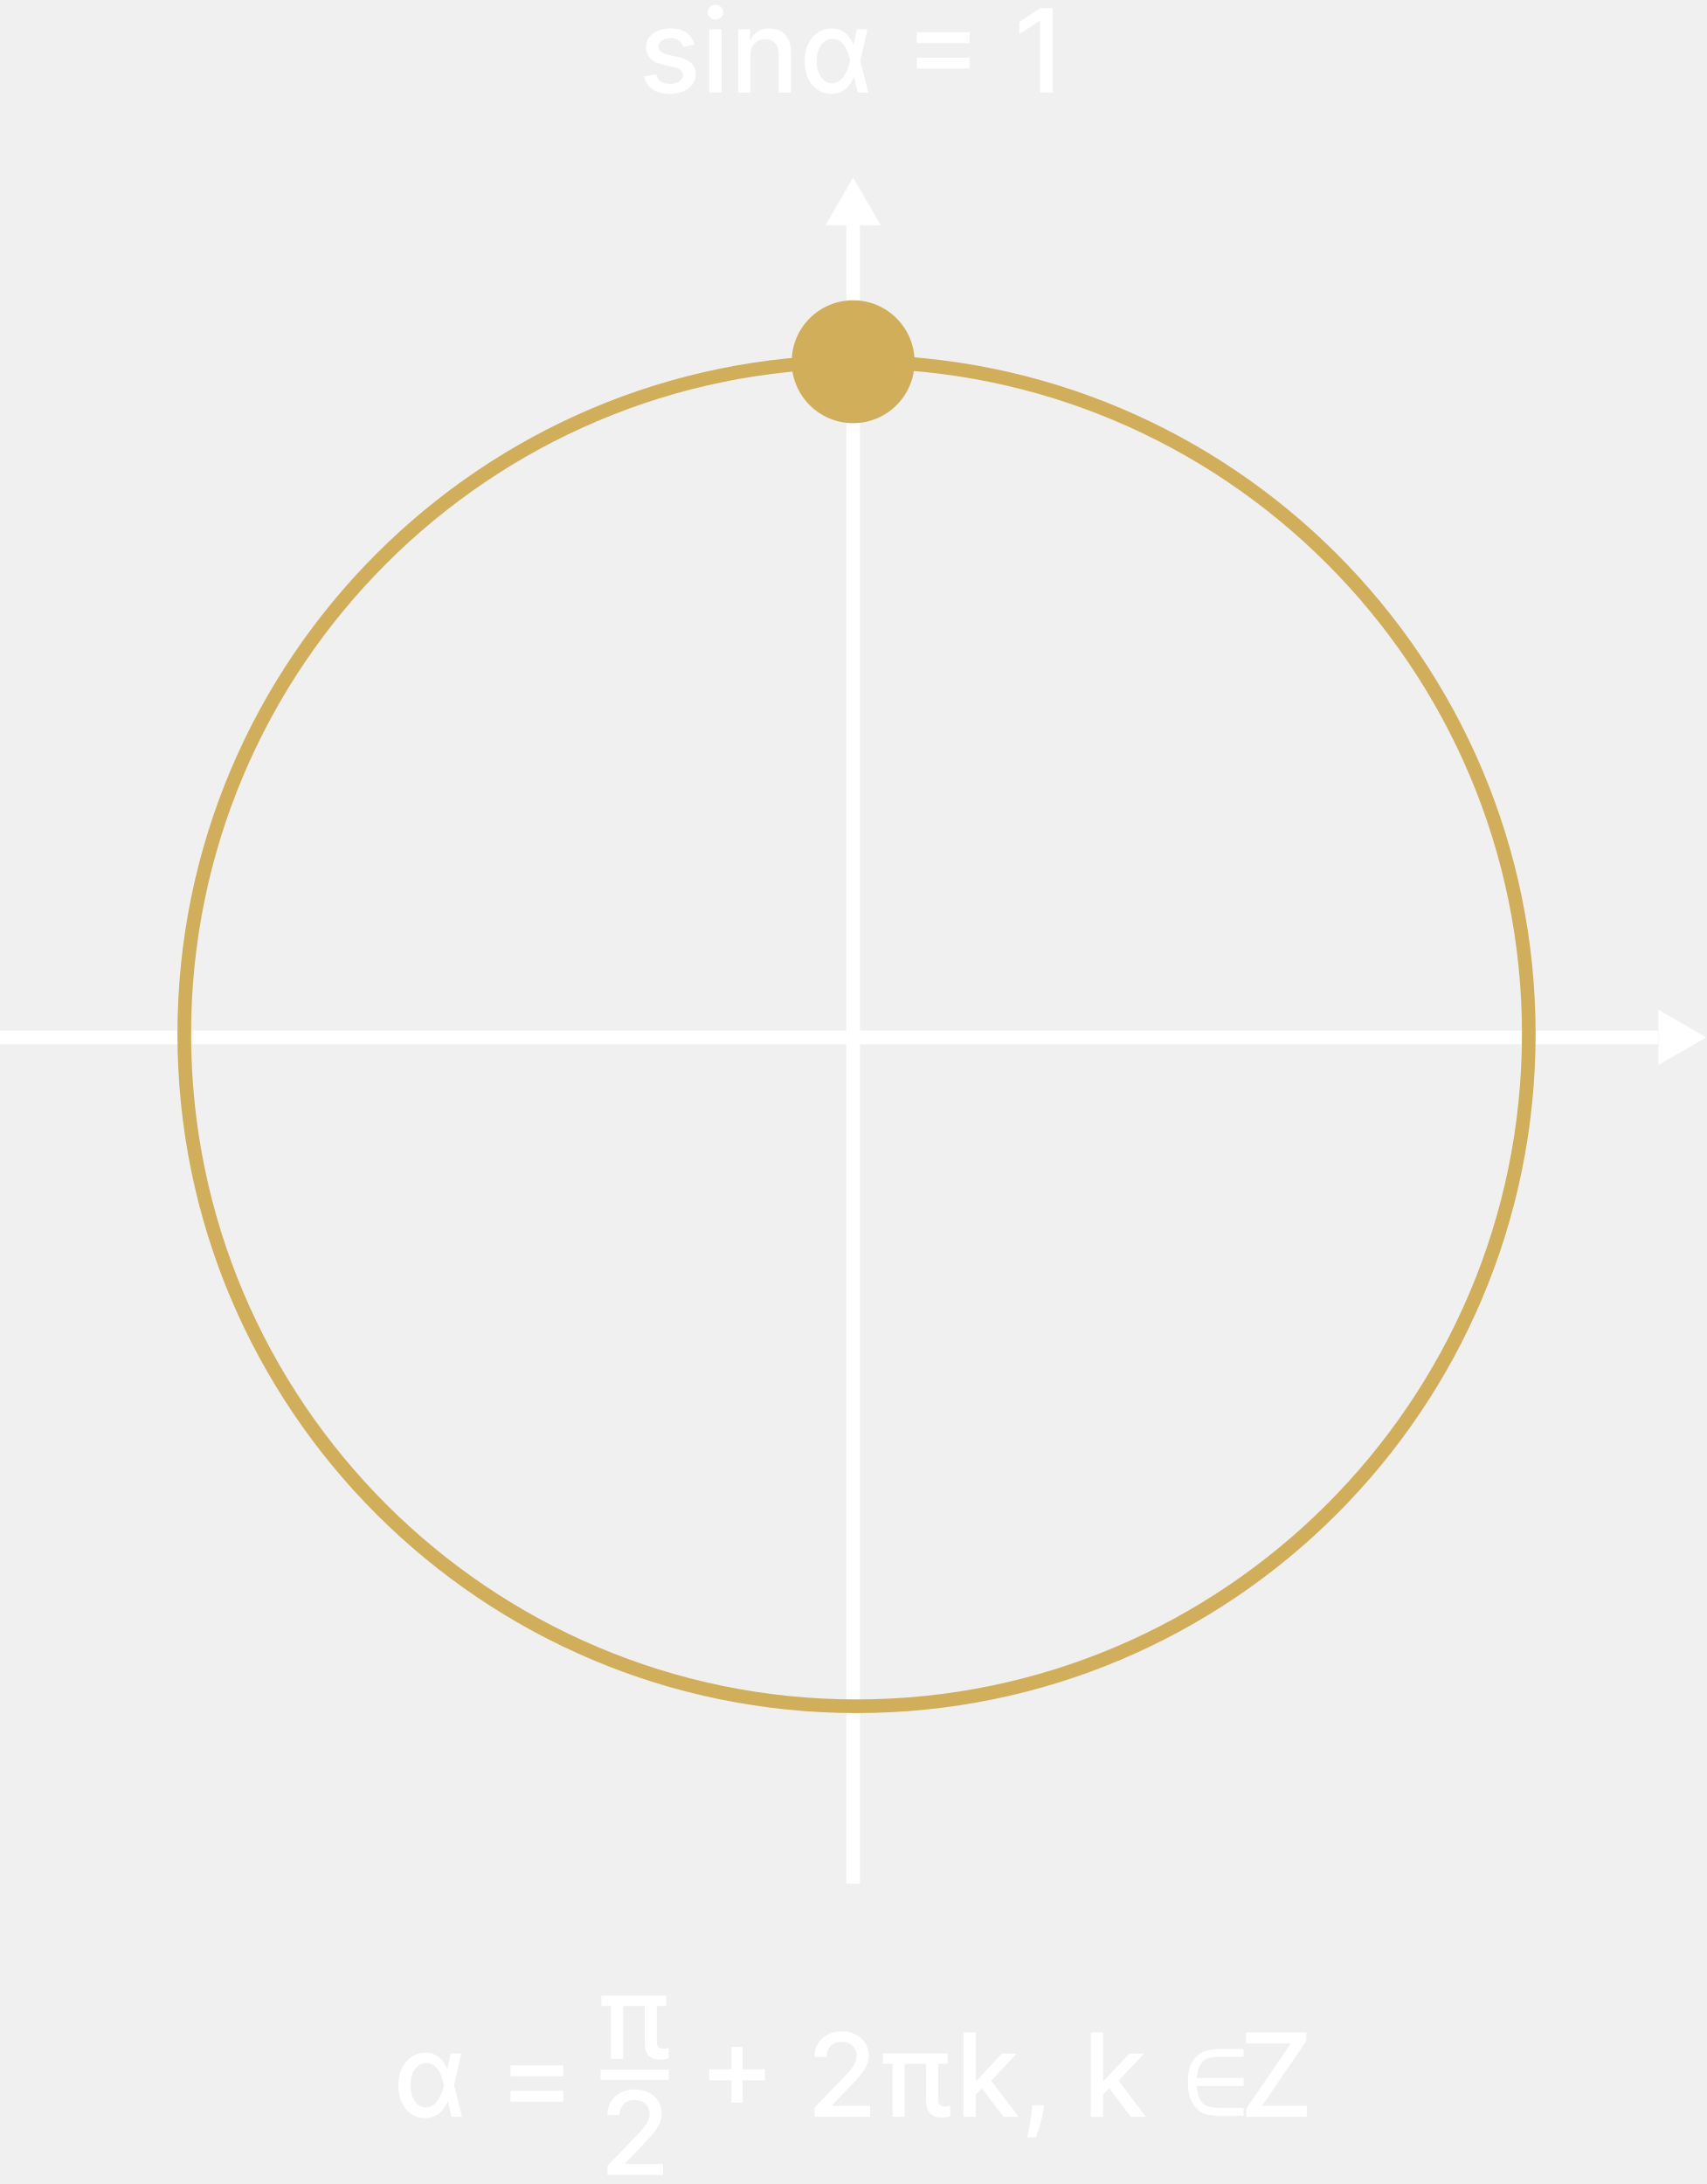
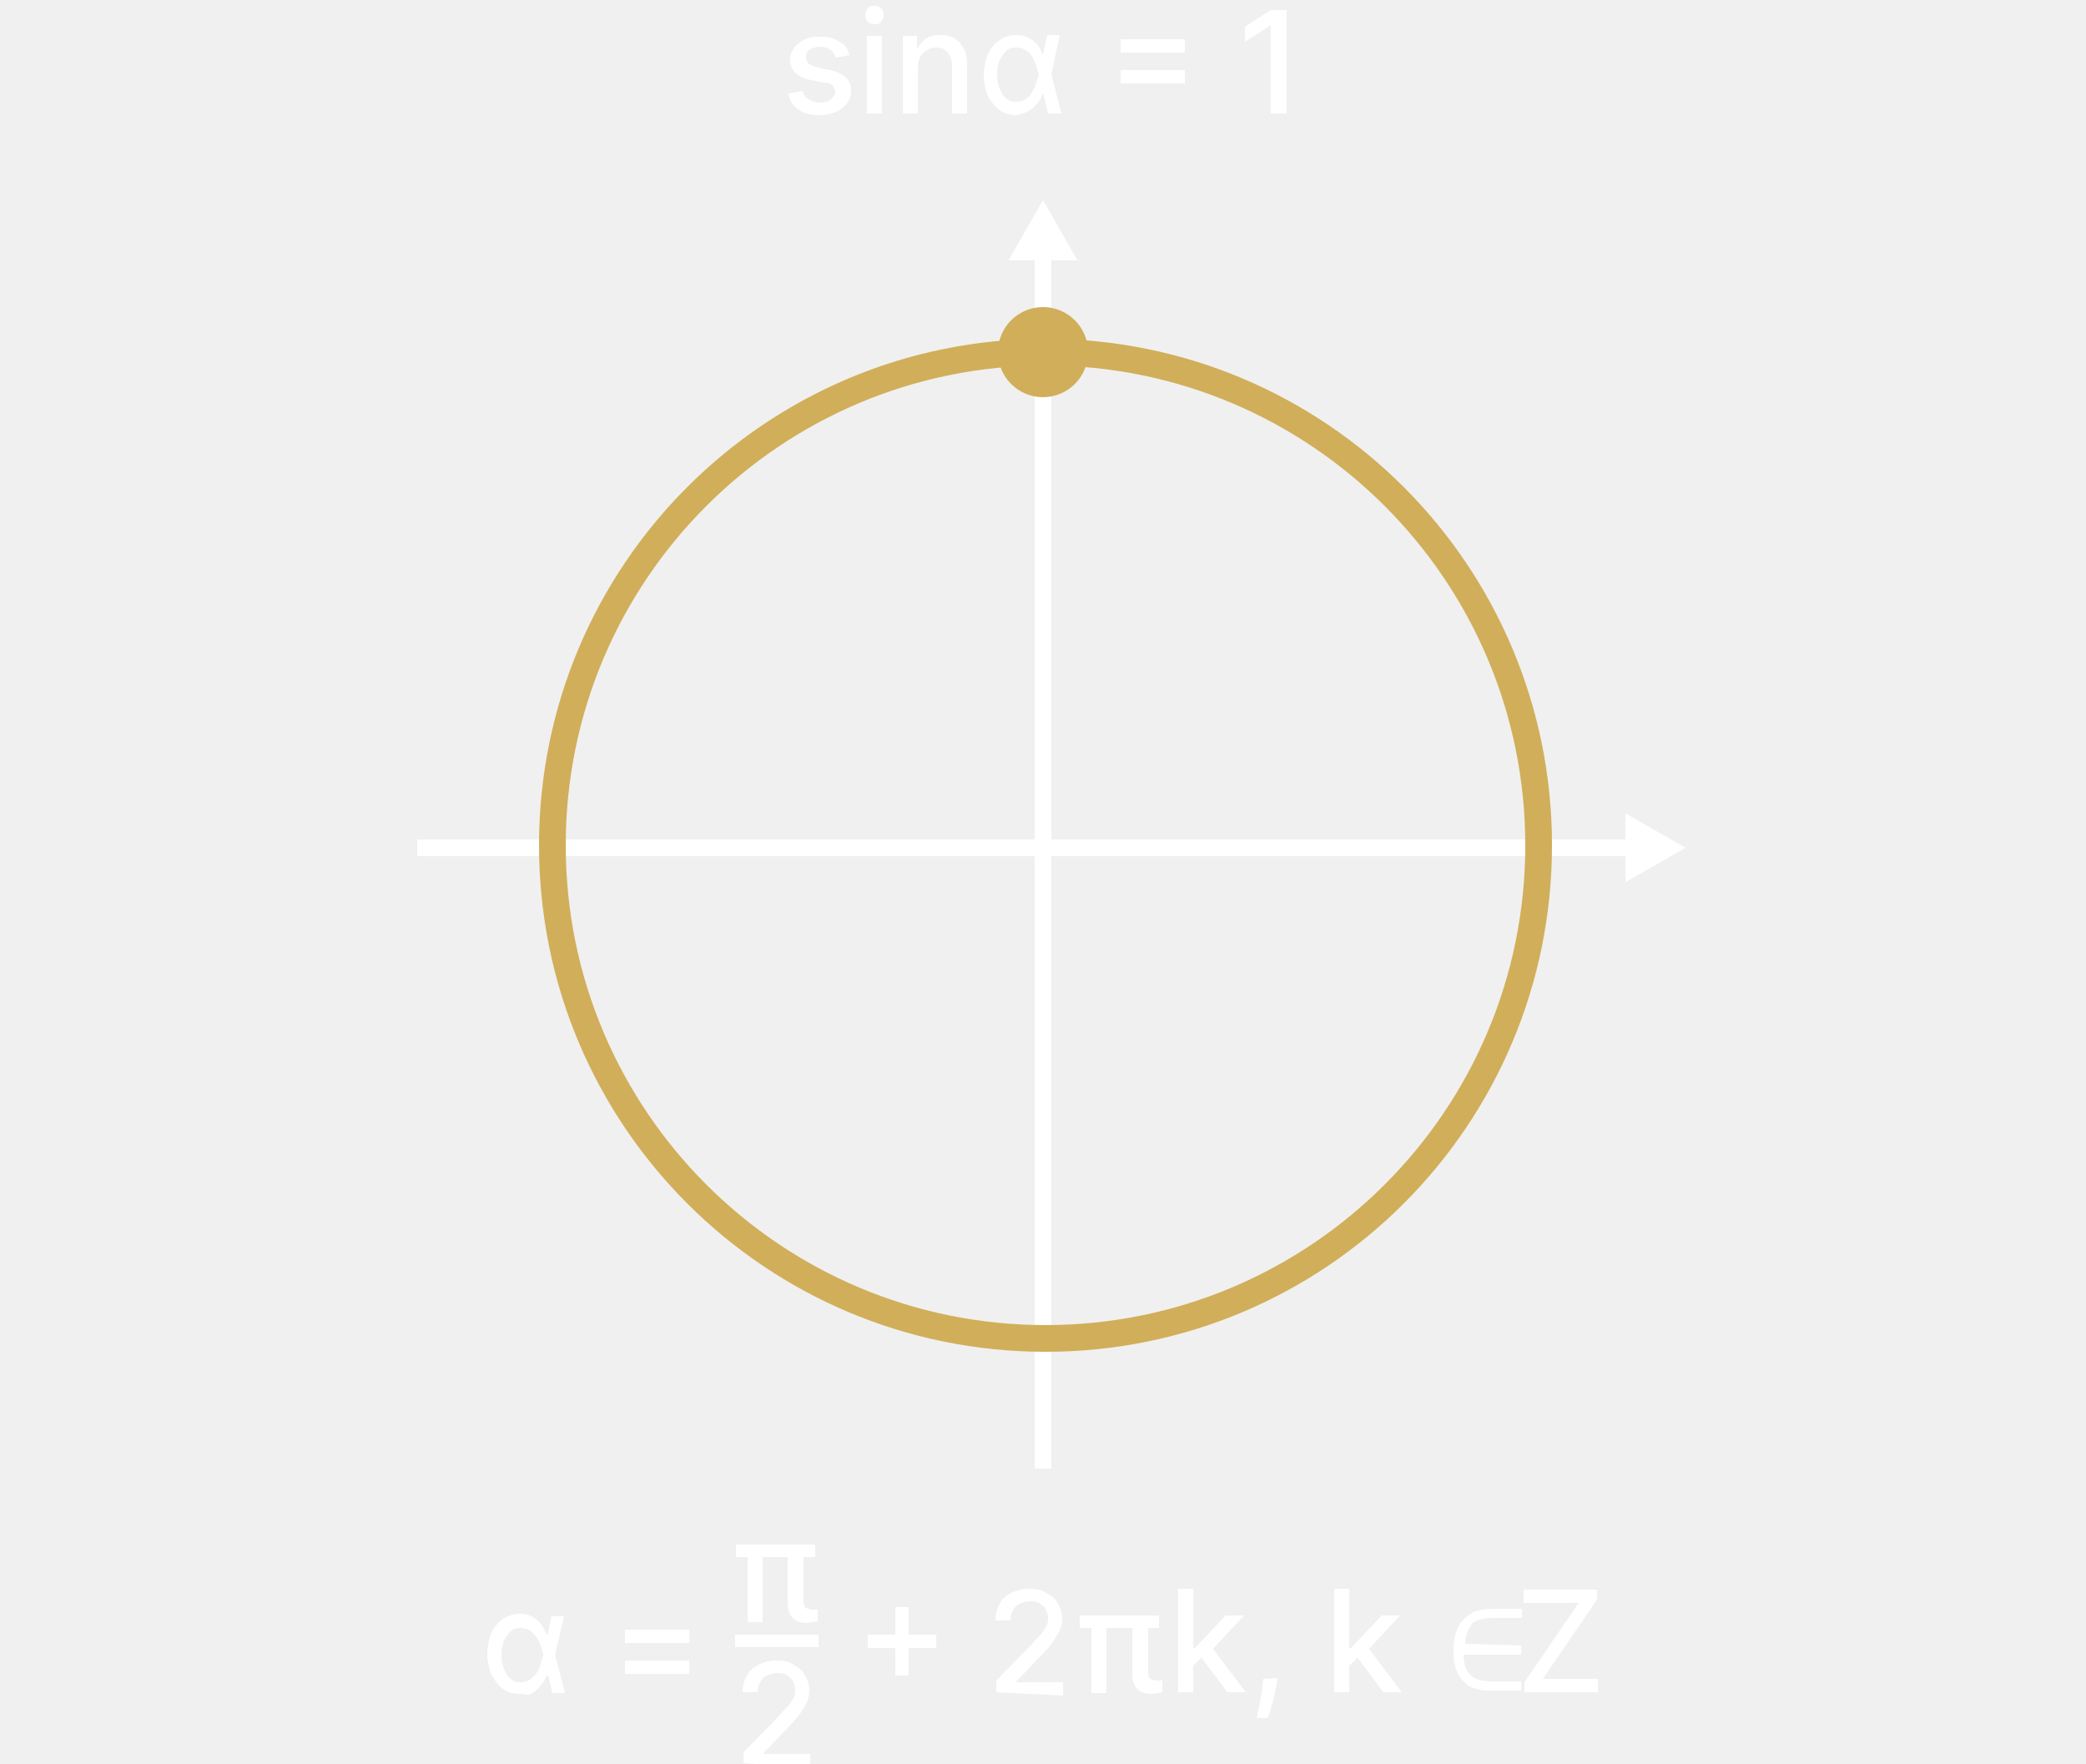
- <svg xmlns="http://www.w3.org/2000/svg" id="Layer_2" data-name="Layer 2" viewBox="0 0 250 320">
-   <defs>
-     <style>
-       .cls-1, .cls-2 {
-         fill: #fff;
-       }
- 
-       .cls-2 {
-         fill-rule: evenodd;
-       }
- 
-       .cls-3 {
-         fill: none;
-         stroke: #fff;
-         stroke-miterlimit: 10;
-         stroke-width: 2px;
-       }
- 
-       .cls-4 {
-         fill: #d1ae59;
-       }
-     </style>
-   </defs>
-   <line class="cls-3" y1="152" x2="243" y2="152" />
-   <line class="cls-3" x1="125" y1="276" x2="125" y2="33" />
-   <polygon class="cls-2" points="125 26 120.96 33 129.04 33 125 26" />
-   <polygon class="cls-2" points="250 152 243 147.96 243 156.04 250 152" />
+ <svg xmlns="http://www.w3.org/2000/svg" version="1.1" id="Layer_2_00000018233516864276025820000002366247673373484430_" x="0px" y="0px" viewBox="0 0 250 211.3" style="enable-background:new 0 0 250 211.3;" xml:space="preserve">
+   <style type="text/css">
+ 	.st0{display:none;fill:#191919;stroke:#000000;stroke-miterlimit:10;}
+ 	.st1{fill:none;stroke:#FFFFFF;stroke-width:2;stroke-miterlimit:10;}
+ 	.st2{fill-rule:evenodd;clip-rule:evenodd;fill:#FFFFFF;stroke:#FFFFFF;stroke-width:2;stroke-miterlimit:10;}
+ 	.st3{fill:#FFFFFF;}
+ 	.st4{fill:#D1AE59;stroke:#D1AE59;stroke-width:2;stroke-miterlimit:10;}
+ 	.st5{fill:#D1AE59;}
+ </style>
+   <rect x="-13.5" y="-56.5" class="st0" width="282" height="432" />
+   <line class="st1" x1="50" y1="101.6" x2="195.8" y2="101.6" />
+   <line class="st1" x1="125" y1="176" x2="125" y2="30.2" />
+   <polygon class="st2" points="125,26 122.6,30.2 127.4,30.2 " />
+   <polygon class="st2" points="200,101.6 195.8,99.2 195.8,104 " />
  <g>
-     <path class="cls-1" d="m101.76,6.55l-1.64.29c-.07-.21-.18-.41-.32-.6-.15-.19-.35-.34-.59-.46-.25-.12-.56-.18-.94-.18-.51,0-.94.11-1.28.34s-.51.52-.51.88c0,.31.12.56.34.75s.6.34,1.11.46l1.47.34c.85.2,1.49.5,1.91.91s.63.94.63,1.6c0,.56-.16,1.05-.48,1.48-.32.43-.76.77-1.33,1.02-.57.25-1.23.37-1.98.37-1.04,0-1.89-.22-2.54-.67-.66-.44-1.06-1.08-1.21-1.9l1.74-.27c.11.45.33.8.67,1.03.34.23.78.35,1.32.35.59,0,1.07-.12,1.42-.37.35-.25.53-.55.53-.91,0-.29-.11-.53-.32-.73-.21-.2-.54-.35-.99-.45l-1.57-.34c-.87-.2-1.5-.51-1.92-.94-.41-.43-.62-.98-.62-1.64,0-.55.15-1.03.46-1.44s.73-.73,1.27-.96,1.16-.35,1.85-.35c1,0,1.79.22,2.37.65.58.43.96,1.01,1.14,1.74Z" />
-     <path class="cls-1" d="m104.83,2.86c-.31,0-.58-.11-.81-.32-.22-.21-.33-.46-.33-.76s.11-.55.33-.76c.22-.21.49-.32.81-.32s.58.11.81.32c.22.21.33.46.33.76s-.11.55-.33.76-.49.32-.81.32Zm-.91,10.7V4.29h1.81v9.27h-1.81Z" />
-     <path class="cls-1" d="m109.96,8.06v5.51h-1.8V4.29h1.73v1.51h.11c.21-.49.55-.89,1.01-1.18.46-.3,1.03-.45,1.73-.45.63,0,1.18.13,1.66.4.47.26.84.65,1.1,1.17.26.52.39,1.16.39,1.93v5.9h-1.8v-5.68c0-.67-.18-1.2-.53-1.58-.35-.38-.83-.57-1.44-.57-.42,0-.79.09-1.11.27-.32.18-.58.45-.77.79-.19.35-.28.77-.28,1.26Z" />
-     <path class="cls-1" d="m121.79,13.76c-.77,0-1.45-.22-2.04-.63-.58-.41-1.04-.98-1.36-1.7-.33-.72-.49-1.56-.49-2.5s.17-1.76.51-2.47.81-1.27,1.41-1.68c.6-.4,1.28-.61,2.04-.61.54,0,1.02.1,1.43.31.41.2.76.49,1.05.85.29.36.53.78.72,1.26h.63l.36,2.32,1.18,4.66h-1.55l-1.11-4.66c-.06-.3-.15-.63-.27-1-.12-.37-.28-.72-.48-1.05s-.45-.61-.75-.83-.66-.33-1.08-.33c-.46,0-.87.14-1.22.41-.35.28-.62.66-.82,1.14-.19.49-.29,1.05-.29,1.68s.09,1.18.28,1.67c.19.5.45.88.78,1.17.33.28.72.43,1.17.43.41,0,.76-.11,1.07-.33.31-.22.57-.5.78-.85.21-.34.39-.7.52-1.07.13-.37.23-.71.3-1.01l1-4.66h1.54l-1.06,4.66-.36,2.35h-.57c-.19.48-.44.9-.75,1.28-.3.37-.67.66-1.1.87-.43.21-.93.31-1.49.31Z" />
-     <path class="cls-1" d="m134.34,6.31v-1.58h7.73v1.58h-7.73Zm0,3.72v-1.58h7.73v1.58h-7.73Z" />
-     <path class="cls-1" d="m154.25,1.2v12.36h-1.87V3.07h-.07l-2.96,1.93v-1.79l3.08-2.02h1.82Z" />
+     <path class="st3" d="M101.8,6.6l-1.6,0.3c-0.1-0.2-0.2-0.4-0.3-0.6c-0.2-0.2-0.3-0.3-0.6-0.5c-0.2-0.1-0.6-0.2-0.9-0.2   c-0.5,0-0.9,0.1-1.3,0.3s-0.5,0.5-0.5,0.9c0,0.3,0.1,0.6,0.3,0.8s0.6,0.3,1.1,0.5l1.5,0.3c0.8,0.2,1.5,0.5,1.9,0.9s0.6,0.9,0.6,1.6   c0,0.6-0.2,1.1-0.5,1.5c-0.3,0.4-0.8,0.8-1.3,1s-1.2,0.4-2,0.4c-1,0-1.9-0.2-2.5-0.7c-0.7-0.4-1.1-1.1-1.2-1.9l1.7-0.3   c0.1,0.4,0.3,0.8,0.7,1s0.8,0.4,1.3,0.4c0.6,0,1.1-0.1,1.4-0.4s0.5-0.6,0.5-0.9c0-0.3-0.1-0.5-0.3-0.7c-0.2-0.2-0.5-0.4-1-0.4   l-1.6-0.3c-0.9-0.2-1.5-0.5-1.9-0.9c-0.4-0.4-0.6-1-0.6-1.6c0-0.6,0.2-1,0.5-1.4s0.7-0.7,1.3-1s1.2-0.3,1.8-0.3   c1,0,1.8,0.2,2.4,0.7C101.2,5.2,101.6,5.8,101.8,6.6L101.8,6.6z" />
+     <path class="st3" d="M104.8,2.9c-0.3,0-0.6-0.1-0.8-0.3c-0.2-0.2-0.3-0.5-0.3-0.8s0.1-0.5,0.3-0.8s0.5-0.3,0.8-0.3s0.6,0.1,0.8,0.3   c0.2,0.2,0.3,0.5,0.3,0.8s-0.1,0.5-0.3,0.8S105.2,2.9,104.8,2.9z M103.9,13.6V4.3h1.8v9.3C105.7,13.6,103.9,13.6,103.9,13.6z" />
+     <path class="st3" d="M110,8.1v5.5h-1.8V4.3h1.7v1.5h0.1c0.2-0.5,0.6-0.9,1-1.2c0.5-0.3,1-0.4,1.7-0.4c0.6,0,1.2,0.1,1.7,0.4   c0.5,0.3,0.8,0.7,1.1,1.2s0.4,1.2,0.4,1.9v5.9h-1.8V7.9c0-0.7-0.2-1.2-0.5-1.6c-0.3-0.4-0.8-0.6-1.4-0.6c-0.4,0-0.8,0.1-1.1,0.3   s-0.6,0.4-0.8,0.8C110.1,7.2,110,7.6,110,8.1z" />
+     <path class="st3" d="M121.8,13.8c-0.8,0-1.4-0.2-2-0.6c-0.6-0.4-1-1-1.4-1.7c-0.3-0.7-0.5-1.6-0.5-2.5s0.2-1.8,0.5-2.5   s0.8-1.3,1.4-1.7c0.6-0.4,1.3-0.6,2-0.6c0.5,0,1,0.1,1.4,0.3c0.4,0.2,0.8,0.5,1.1,0.8c0.3,0.4,0.5,0.8,0.7,1.3h0.6l0.4,2.3l1.2,4.7   h-1.6l-1.1-4.7c-0.1-0.3-0.2-0.6-0.3-1c-0.1-0.4-0.3-0.7-0.5-1.1s-0.4-0.6-0.8-0.8s-0.7-0.3-1.1-0.3c-0.5,0-0.9,0.1-1.2,0.4   c-0.3,0.3-0.6,0.7-0.8,1.1c-0.2,0.5-0.3,1-0.3,1.7s0.1,1.2,0.3,1.7c0.2,0.5,0.4,0.9,0.8,1.2c0.3,0.3,0.7,0.4,1.2,0.4   c0.4,0,0.8-0.1,1.1-0.3s0.6-0.5,0.8-0.9c0.2-0.3,0.4-0.7,0.5-1.1s0.2-0.7,0.3-1l1-4.7h1.5L126,8.9l-0.4,2.3h-0.6   c-0.2,0.5-0.4,0.9-0.8,1.3c-0.3,0.4-0.7,0.7-1.1,0.9S122.3,13.7,121.8,13.8L121.8,13.8z" />
+     <path class="st3" d="M134.3,6.3V4.7h7.7v1.6H134.3z M134.3,10V8.4h7.7V10H134.3z" />
+     <path class="st3" d="M154.2,1.2v12.4h-1.9V3.1h-0.1l-3,1.9V3.2l3.1-2L154.2,1.2L154.2,1.2z" />
  </g>
-   <path class="cls-4" d="m125.5,54c53.76,0,97.5,43.74,97.5,97.5s-43.74,97.5-97.5,97.5S28,205.26,28,151.5,71.74,54,125.5,54m0-2c-54.95,0-99.5,44.55-99.5,99.5s44.55,99.5,99.5,99.5,99.5-44.55,99.5-99.5-44.55-99.5-99.5-99.5h0Z" />
+   <path class="st4" d="M125.3,42.8c32.3,0,58.5,26.2,58.5,58.5s-26.2,58.5-58.5,58.5s-58.5-26.2-58.5-58.5S93,42.8,125.3,42.8   M125.3,41.6c-33,0-59.7,26.7-59.7,59.7S92.3,161,125.3,161s59.7-26.7,59.7-59.7S158.3,41.6,125.3,41.6L125.3,41.6z" />
  <g>
-     <path class="cls-1" d="m62.25,310.35c-.77,0-1.45-.22-2.03-.63-.58-.41-1.04-.98-1.36-1.7-.33-.72-.49-1.56-.49-2.5s.17-1.76.51-2.47c.34-.71.81-1.27,1.41-1.68.6-.4,1.28-.61,2.04-.61.54,0,1.02.1,1.43.3.41.2.76.49,1.05.85.29.36.53.78.72,1.26h.63l.36,2.32,1.18,4.66h-1.54l-1.11-4.66c-.06-.3-.15-.63-.27-1-.12-.37-.28-.72-.48-1.05s-.45-.61-.75-.83c-.3-.22-.66-.33-1.08-.33-.46,0-.87.14-1.22.41-.35.28-.62.66-.82,1.14-.19.49-.29,1.05-.29,1.68s.09,1.18.28,1.67c.19.5.45.88.78,1.17.33.28.72.43,1.17.43.41,0,.76-.11,1.07-.33s.57-.5.78-.84c.21-.34.39-.7.52-1.07.13-.37.23-.71.3-1l1-4.66h1.54l-1.06,4.66-.36,2.35h-.57c-.19.48-.44.9-.75,1.28-.3.37-.67.66-1.1.87-.43.21-.93.31-1.49.31Z" />
-     <path class="cls-1" d="m74.8,304.22v-1.59h7.73v1.59h-7.73Zm0,3.72v-1.59h7.73v1.59h-7.73Z" />
-     <path class="cls-1" d="m103.92,304.81v-1.62h8.16v1.62h-8.16Zm3.27,3.27v-8.16h1.62v8.16h-1.62Z" />
-     <path class="cls-1" d="m119.35,310.16v-1.35l4.18-4.33c.45-.47.82-.88,1.11-1.24.29-.36.51-.7.66-1.02.15-.32.22-.66.22-1.03,0-.41-.1-.77-.29-1.07s-.46-.53-.79-.69-.71-.25-1.13-.25c-.44,0-.83.09-1.16.27-.33.18-.58.44-.76.77-.18.33-.27.72-.27,1.16h-1.78c0-.75.17-1.41.52-1.97.35-.56.82-1,1.42-1.31.6-.31,1.29-.47,2.06-.47s1.46.15,2.06.46c.59.31,1.06.73,1.39,1.26s.5,1.13.5,1.79c0,.46-.08.91-.26,1.35-.17.44-.47.93-.89,1.46-.42.54-1.01,1.19-1.76,1.95l-2.46,2.57v.09h5.57v1.6h-8.14Z" />
-     <path class="cls-1" d="m138.86,300.88v1.51h-9.51v-1.51h9.51Zm-6.31,0v9.27h-1.78v-9.27h1.78Zm3.15,0h1.78v6.77c0,.28.05.49.14.63.09.14.22.24.38.29.15.05.32.08.5.08.13,0,.27-.01.4-.04.13-.02.24-.04.32-.06v1.51c-.15.04-.34.09-.56.14-.22.05-.48.07-.77.07-.65,0-1.17-.19-1.58-.57-.4-.38-.61-1.03-.61-1.94v-6.88Z" />
-     <path class="cls-1" d="m141.17,310.16v-12.36h1.8v12.36h-1.8Zm1.66-3.15v-2.2s.3,0,.3,0l3.69-3.92h2.16l-4.21,4.47h-.28l-1.66,1.66Zm4.2,3.15l-3.32-4.41,1.24-1.26,4.29,5.67h-2.22Z" />
-     <path class="cls-1" d="m152.98,308.47l-.09.66c-.06.48-.16.99-.3,1.51-.14.53-.29,1.01-.44,1.46-.15.45-.27.81-.37,1.07h-1.28c.05-.25.12-.59.22-1.01.09-.42.18-.9.27-1.42.09-.52.16-1.06.2-1.6l.06-.68h1.74Z" />
-     <path class="cls-1" d="m159.83,310.16v-12.36h1.8v12.36h-1.8Zm1.66-3.15v-2.2s.3,0,.3,0l3.69-3.92h2.16l-4.21,4.47h-.28l-1.66,1.66Zm4.2,3.15l-3.32-4.41,1.24-1.26,4.29,5.67h-2.22Z" />
-     <path class="cls-1" d="m182.63,310.16v-1.24l6.5-9.51h-6.56v-1.61h8.84v1.24l-6.5,9.51h6.56v1.61h-8.84Z" />
+     <g>
+       <path class="st3" d="M62.3,203c-0.8,0-1.5-0.2-2-0.6c-0.6-0.4-1-1-1.4-1.7c-0.3-0.7-0.5-1.6-0.5-2.5s0.2-1.8,0.5-2.5    c0.3-0.7,0.8-1.3,1.4-1.7c0.6-0.4,1.3-0.6,2-0.6c0.5,0,1,0.1,1.4,0.3c0.4,0.2,0.8,0.5,1.1,0.9c0.3,0.4,0.5,0.8,0.7,1.3h0.6    l0.4,2.3l1.2,4.7h-1.5l-1.1-4.7c-0.1-0.3-0.2-0.6-0.3-1c-0.1-0.4-0.3-0.7-0.5-1s-0.5-0.6-0.8-0.8c-0.3-0.2-0.7-0.3-1.1-0.3    c-0.5,0-0.9,0.1-1.2,0.4c-0.3,0.3-0.6,0.7-0.8,1.1c-0.2,0.5-0.3,1-0.3,1.7s0.1,1.2,0.3,1.7c0.2,0.5,0.4,0.9,0.8,1.2    c0.3,0.3,0.7,0.4,1.2,0.4c0.4,0,0.8-0.1,1.1-0.3c0.3-0.2,0.6-0.5,0.8-0.8s0.4-0.7,0.5-1.1s0.2-0.7,0.3-1l1-4.7h1.5l-1.1,4.7    l-0.4,2.4h-0.6c-0.2,0.5-0.4,0.9-0.8,1.3c-0.3,0.4-0.7,0.7-1.1,0.9S62.9,203,62.3,203L62.3,203z" />
+       <path class="st3" d="M74.9,196.9v-1.6h7.7v1.6H74.9z M74.9,200.6V199h7.7v1.6H74.9z" />
+       <path class="st3" d="M104,197.5v-1.6h8.2v1.6H104z M107.3,200.8v-8.2h1.6v8.2H107.3z" />
+       <path class="st3" d="M119.4,202.8v-1.4l4.2-4.3c0.4-0.5,0.8-0.9,1.1-1.2s0.5-0.7,0.7-1c0.2-0.3,0.2-0.7,0.2-1    c0-0.4-0.1-0.8-0.3-1.1s-0.5-0.5-0.8-0.7s-0.7-0.2-1.1-0.2c-0.4,0-0.8,0.1-1.2,0.3s-0.6,0.4-0.8,0.8s-0.3,0.7-0.3,1.2h-1.8    c0-0.8,0.2-1.4,0.5-2s0.8-1,1.4-1.3s1.3-0.5,2.1-0.5s1.5,0.1,2.1,0.5c0.6,0.3,1.1,0.7,1.4,1.3s0.5,1.1,0.5,1.8    c0,0.5-0.1,0.9-0.3,1.4c-0.2,0.4-0.5,0.9-0.9,1.5c-0.4,0.5-1,1.2-1.8,2l-2.5,2.6v0.1h5.6v1.6L119.4,202.8L119.4,202.8z" />
+       <path class="st3" d="M138.9,193.6v1.5h-9.5v-1.5H138.9z M132.6,193.6v9.3h-1.8v-9.3H132.6z M135.8,193.6h1.8v6.8    c0,0.3,0.1,0.5,0.1,0.6s0.2,0.2,0.4,0.3c0.1,0,0.3,0.1,0.5,0.1c0.1,0,0.3,0,0.4,0c0.1,0,0.2,0,0.3-0.1v1.5c-0.1,0-0.3,0.1-0.6,0.1    c-0.2,0-0.5,0.1-0.8,0.1c-0.6,0-1.2-0.2-1.6-0.6c-0.4-0.4-0.6-1-0.6-1.9V193.6z" />
+       <path class="st3" d="M141.2,202.8v-12.4h1.8v12.4H141.2z M142.9,199.7v-2.2h0.3l3.7-3.9h2.2l-4.2,4.5h-0.3L142.9,199.7    L142.9,199.7z M147.1,202.8l-3.3-4.4l1.2-1.3l4.3,5.7H147.1L147.1,202.8z" />
+       <path class="st3" d="M153.1,201.1l-0.1,0.7c-0.1,0.5-0.2,1-0.3,1.5c-0.1,0.5-0.3,1-0.4,1.5c-0.1,0.5-0.3,0.8-0.4,1.1h-1.3    c0.1-0.2,0.1-0.6,0.2-1c0.1-0.4,0.2-0.9,0.3-1.4c0.1-0.5,0.2-1.1,0.2-1.6l0.1-0.7L153.1,201.1L153.1,201.1z" />
+       <path class="st3" d="M159.9,202.8v-12.4h1.8v12.4H159.9z M161.6,199.7v-2.2h0.3l3.7-3.9h2.2l-4.2,4.5h-0.3L161.6,199.7    L161.6,199.7z M165.8,202.8l-3.3-4.4l1.2-1.3l4.3,5.7H165.8L165.8,202.8z" />
+       <path class="st3" d="M182.7,202.8v-1.2l6.5-9.5h-6.6v-1.6h8.8v1.2l-6.5,9.5h6.6v1.6H182.7z" />
+     </g>
+     <path class="st3" d="M182.3,197.2v1.1h-6.9c0,0.5,0.1,1,0.2,1.4s0.3,0.7,0.6,1s0.6,0.5,1,0.6s0.9,0.2,1.6,0.2h3.5v1.1h-3.5   c-0.5,0-1,0-1.4-0.1s-0.8-0.2-1.1-0.3s-0.6-0.4-0.9-0.7s-0.5-0.6-0.7-1c-0.2-0.4-0.3-0.8-0.4-1.2s-0.1-1-0.1-1.5   c0-0.9,0.1-1.6,0.3-2.2s0.5-1.1,0.9-1.5s0.9-0.8,1.4-1c0.6-0.2,1.3-0.3,2.2-0.3h3.4v1.1h-3.4c-0.6,0-1,0-1.3,0.1s-0.6,0.2-0.9,0.3   s-0.4,0.3-0.6,0.6s-0.3,0.6-0.4,0.9s-0.2,0.8-0.2,1.2L182.3,197.2L182.3,197.2z" />
+     <g>
+       <path class="st3" d="M97.7,185.1v1.5h-9.5v-1.5H97.7z M91.4,185.1v9.3h-1.8v-9.3H91.4z M94.5,185.1h1.8v6.8c0,0.3,0.1,0.5,0.1,0.6    s0.2,0.2,0.4,0.3c0.2,0,0.3,0.1,0.5,0.1c0.1,0,0.3,0,0.4,0c0.1,0,0.2,0,0.3-0.1v1.5c-0.2,0-0.3,0.1-0.6,0.1    c-0.2,0-0.5,0.1-0.8,0.1c-0.7,0-1.2-0.2-1.6-0.6c-0.4-0.4-0.6-1-0.6-1.9V185.1z" />
+       <path class="st3" d="M89.1,211.3V210l4.2-4.3c0.4-0.5,0.8-0.9,1.1-1.2s0.5-0.7,0.7-1c0.2-0.3,0.2-0.7,0.2-1c0-0.4-0.1-0.8-0.3-1.1    c-0.2-0.3-0.5-0.5-0.8-0.7s-0.7-0.2-1.1-0.2c-0.4,0-0.8,0.1-1.2,0.3s-0.6,0.4-0.8,0.8s-0.3,0.7-0.3,1.2h-1.8c0-0.8,0.2-1.4,0.5-2    s0.8-1,1.4-1.3s1.3-0.5,2.1-0.5s1.5,0.1,2.1,0.5c0.6,0.3,1.1,0.7,1.4,1.3s0.5,1.1,0.5,1.8c0,0.5-0.1,0.9-0.3,1.4    c-0.2,0.4-0.5,0.9-0.9,1.5c-0.4,0.5-1,1.2-1.8,2l-2.5,2.6v0.1h5.6v1.6L89.1,211.3L89.1,211.3z" />
+     </g>
+     <rect x="88.1" y="195.9" class="st3" width="10" height="1.5" />
  </g>
-   <path class="cls-1" d="m182.21,304.49v1.15h-6.86c.03.51.1.97.22,1.37.12.4.3.74.55,1.02s.56.49.96.62.93.2,1.62.2h3.51v1.15h-3.54c-.54,0-1.01-.03-1.41-.1s-.76-.17-1.08-.32c-.32-.15-.62-.37-.91-.68s-.52-.63-.69-1c-.18-.37-.31-.78-.4-1.24-.09-.46-.13-.96-.13-1.49,0-.87.09-1.6.26-2.17.17-.57.46-1.08.86-1.53s.89-.76,1.45-.96c.56-.19,1.29-.29,2.19-.29h3.4v1.15h-3.41c-.55,0-.99.03-1.33.09-.34.06-.62.16-.85.29s-.43.33-.62.58c-.19.25-.33.56-.44.92s-.17.77-.2,1.23h6.85Z" />
-   <g>
-     <path class="cls-1" d="m97.62,292.4v1.51h-9.51v-1.51h9.51Zm-6.31,0v9.27h-1.78v-9.27h1.78Zm3.15,0h1.78v6.77c0,.28.05.49.14.63.09.14.22.24.38.29.15.05.32.08.5.08.13,0,.27-.01.4-.04.13-.02.24-.04.32-.06v1.51c-.15.04-.34.09-.56.14-.22.05-.48.07-.77.07-.65,0-1.17-.19-1.58-.57-.4-.38-.61-1.03-.61-1.94v-6.88Z" />
-     <path class="cls-1" d="m89.01,318.67v-1.35l4.18-4.33c.45-.47.82-.88,1.11-1.24.29-.36.51-.7.66-1.02.15-.32.22-.66.22-1.03,0-.41-.1-.77-.29-1.07-.19-.3-.46-.53-.79-.69s-.71-.25-1.13-.25c-.44,0-.83.09-1.16.27-.33.18-.58.44-.76.77s-.27.72-.27,1.16h-1.78c0-.75.17-1.41.52-1.97s.82-1,1.42-1.31c.6-.31,1.29-.47,2.06-.47s1.46.15,2.06.46c.59.31,1.06.73,1.39,1.26s.5,1.13.5,1.79c0,.46-.08.91-.26,1.35-.17.44-.47.93-.89,1.46-.42.54-1.01,1.19-1.76,1.95l-2.46,2.57v.09h5.57v1.6h-8.14Z" />
-   </g>
-   <rect class="cls-1" x="88" y="303.25" width="10" height="1.5" />
-   <circle class="cls-4" cx="125" cy="53" r="9" />
+   <circle class="st5" cx="125" cy="42.2" r="5.4" />
</svg>
